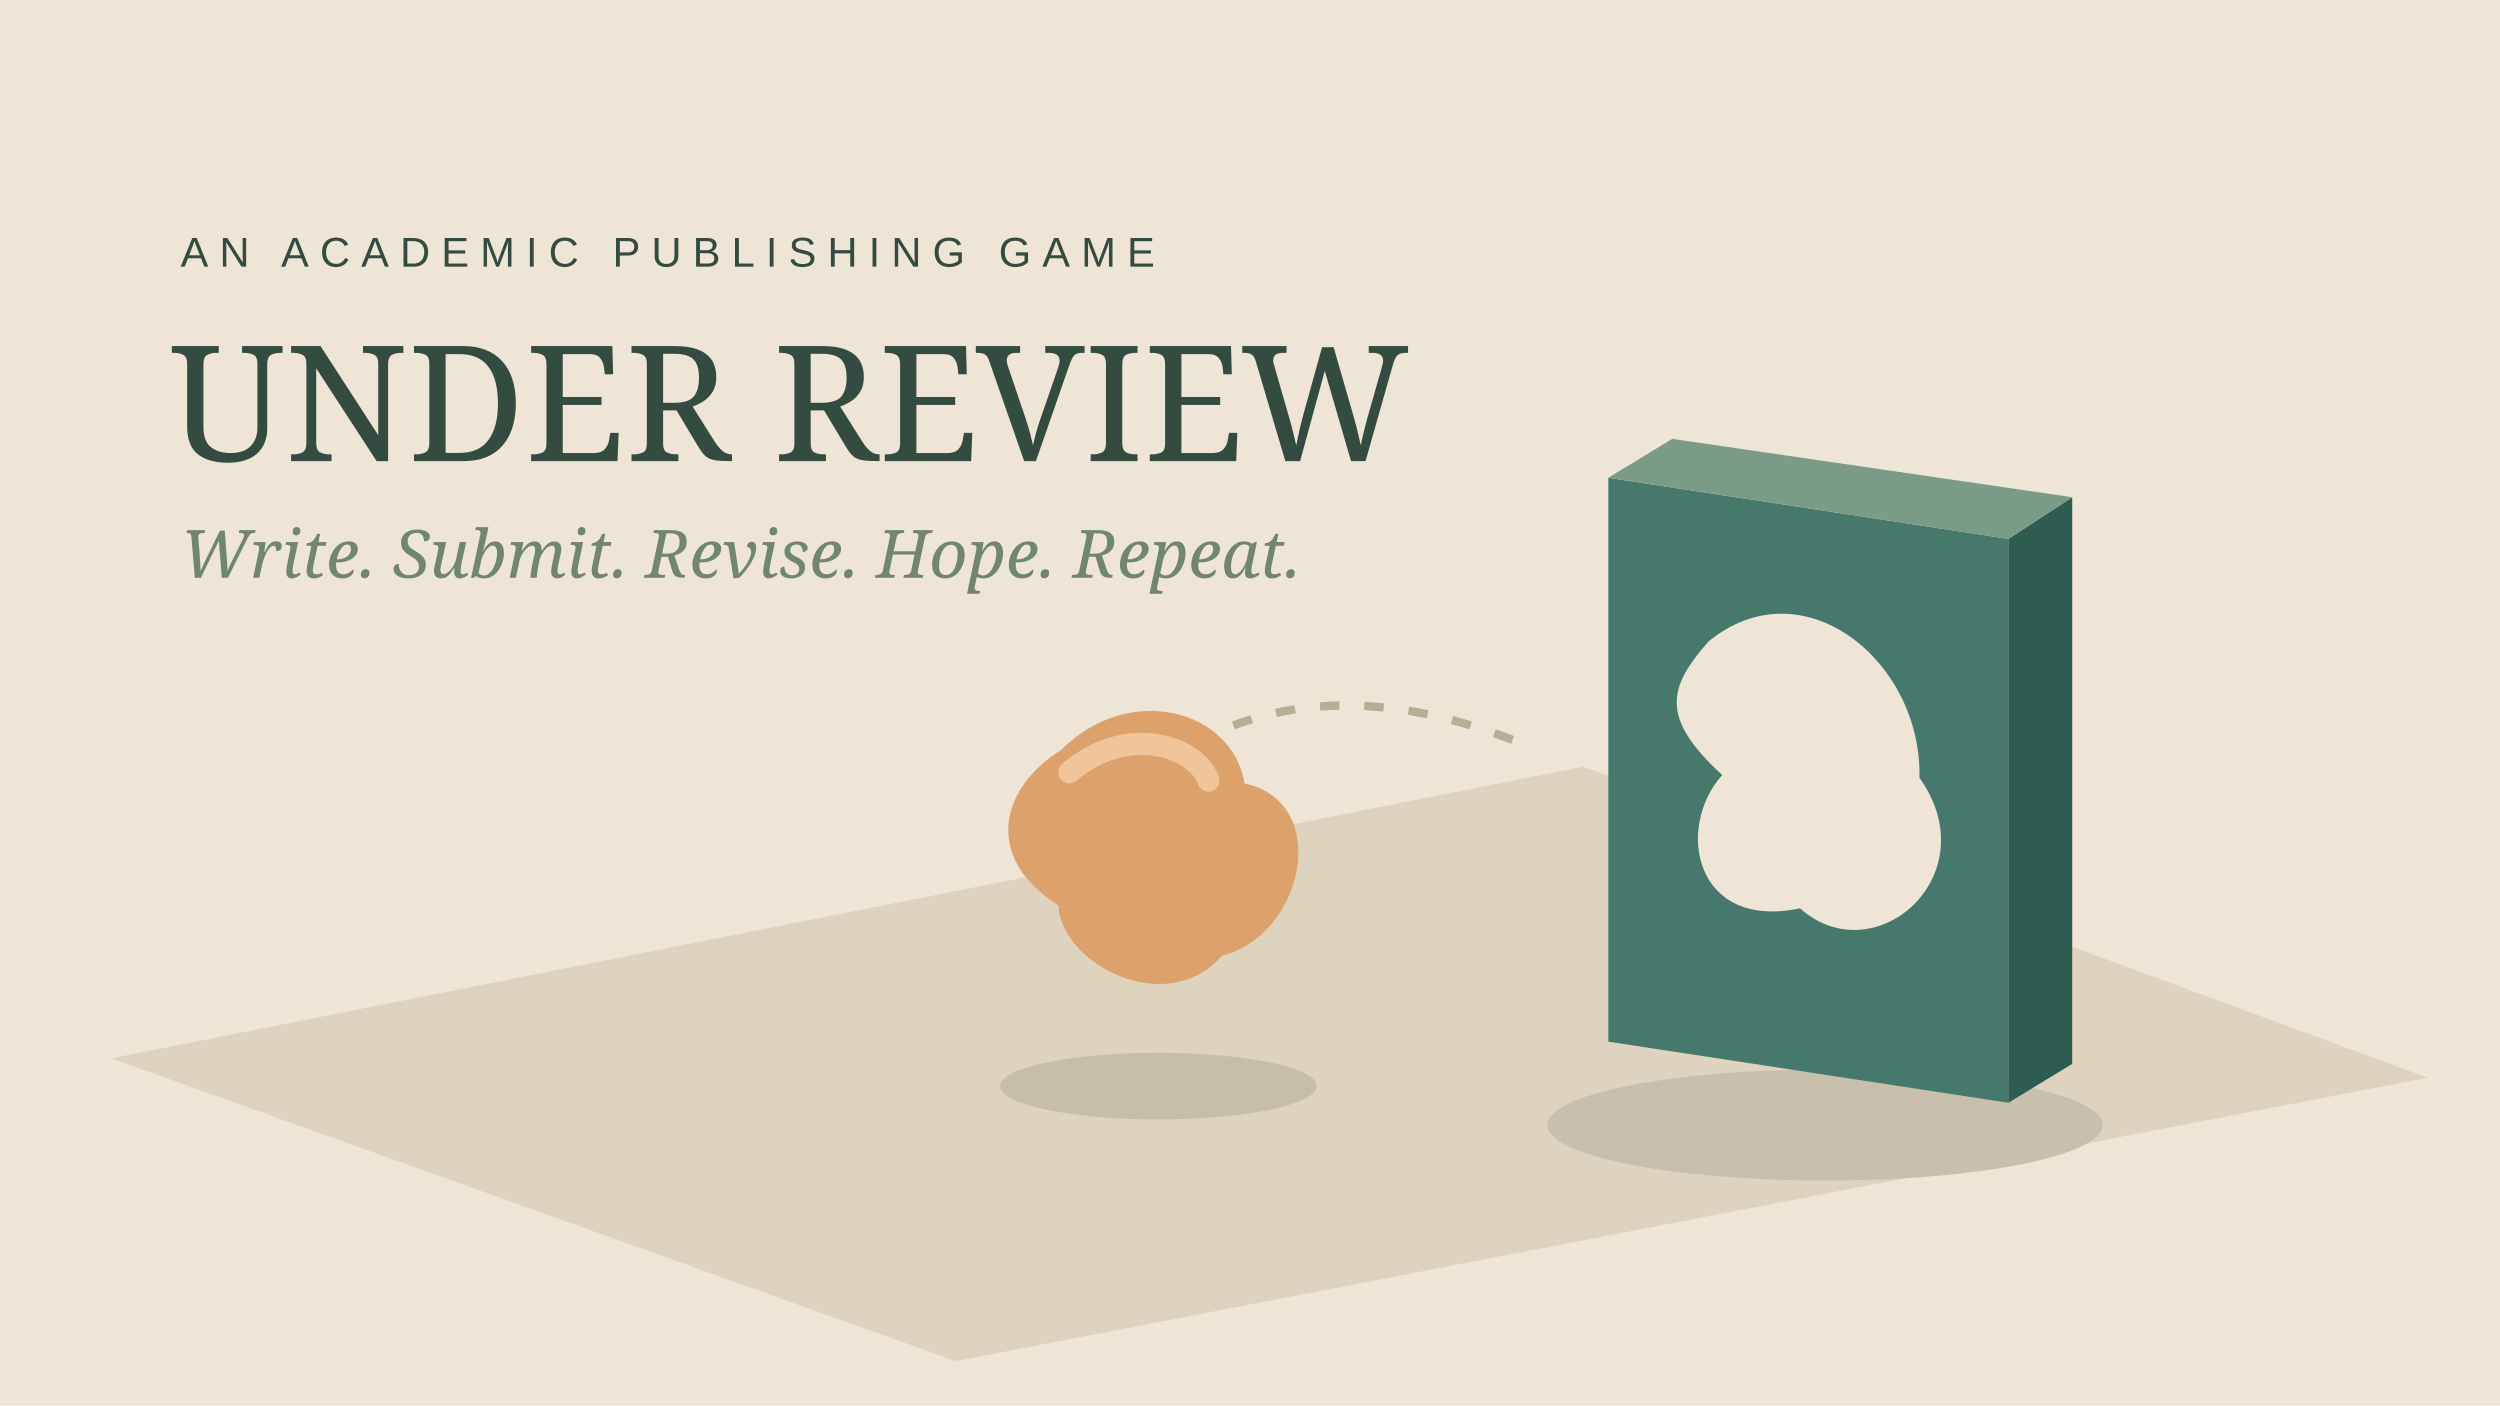
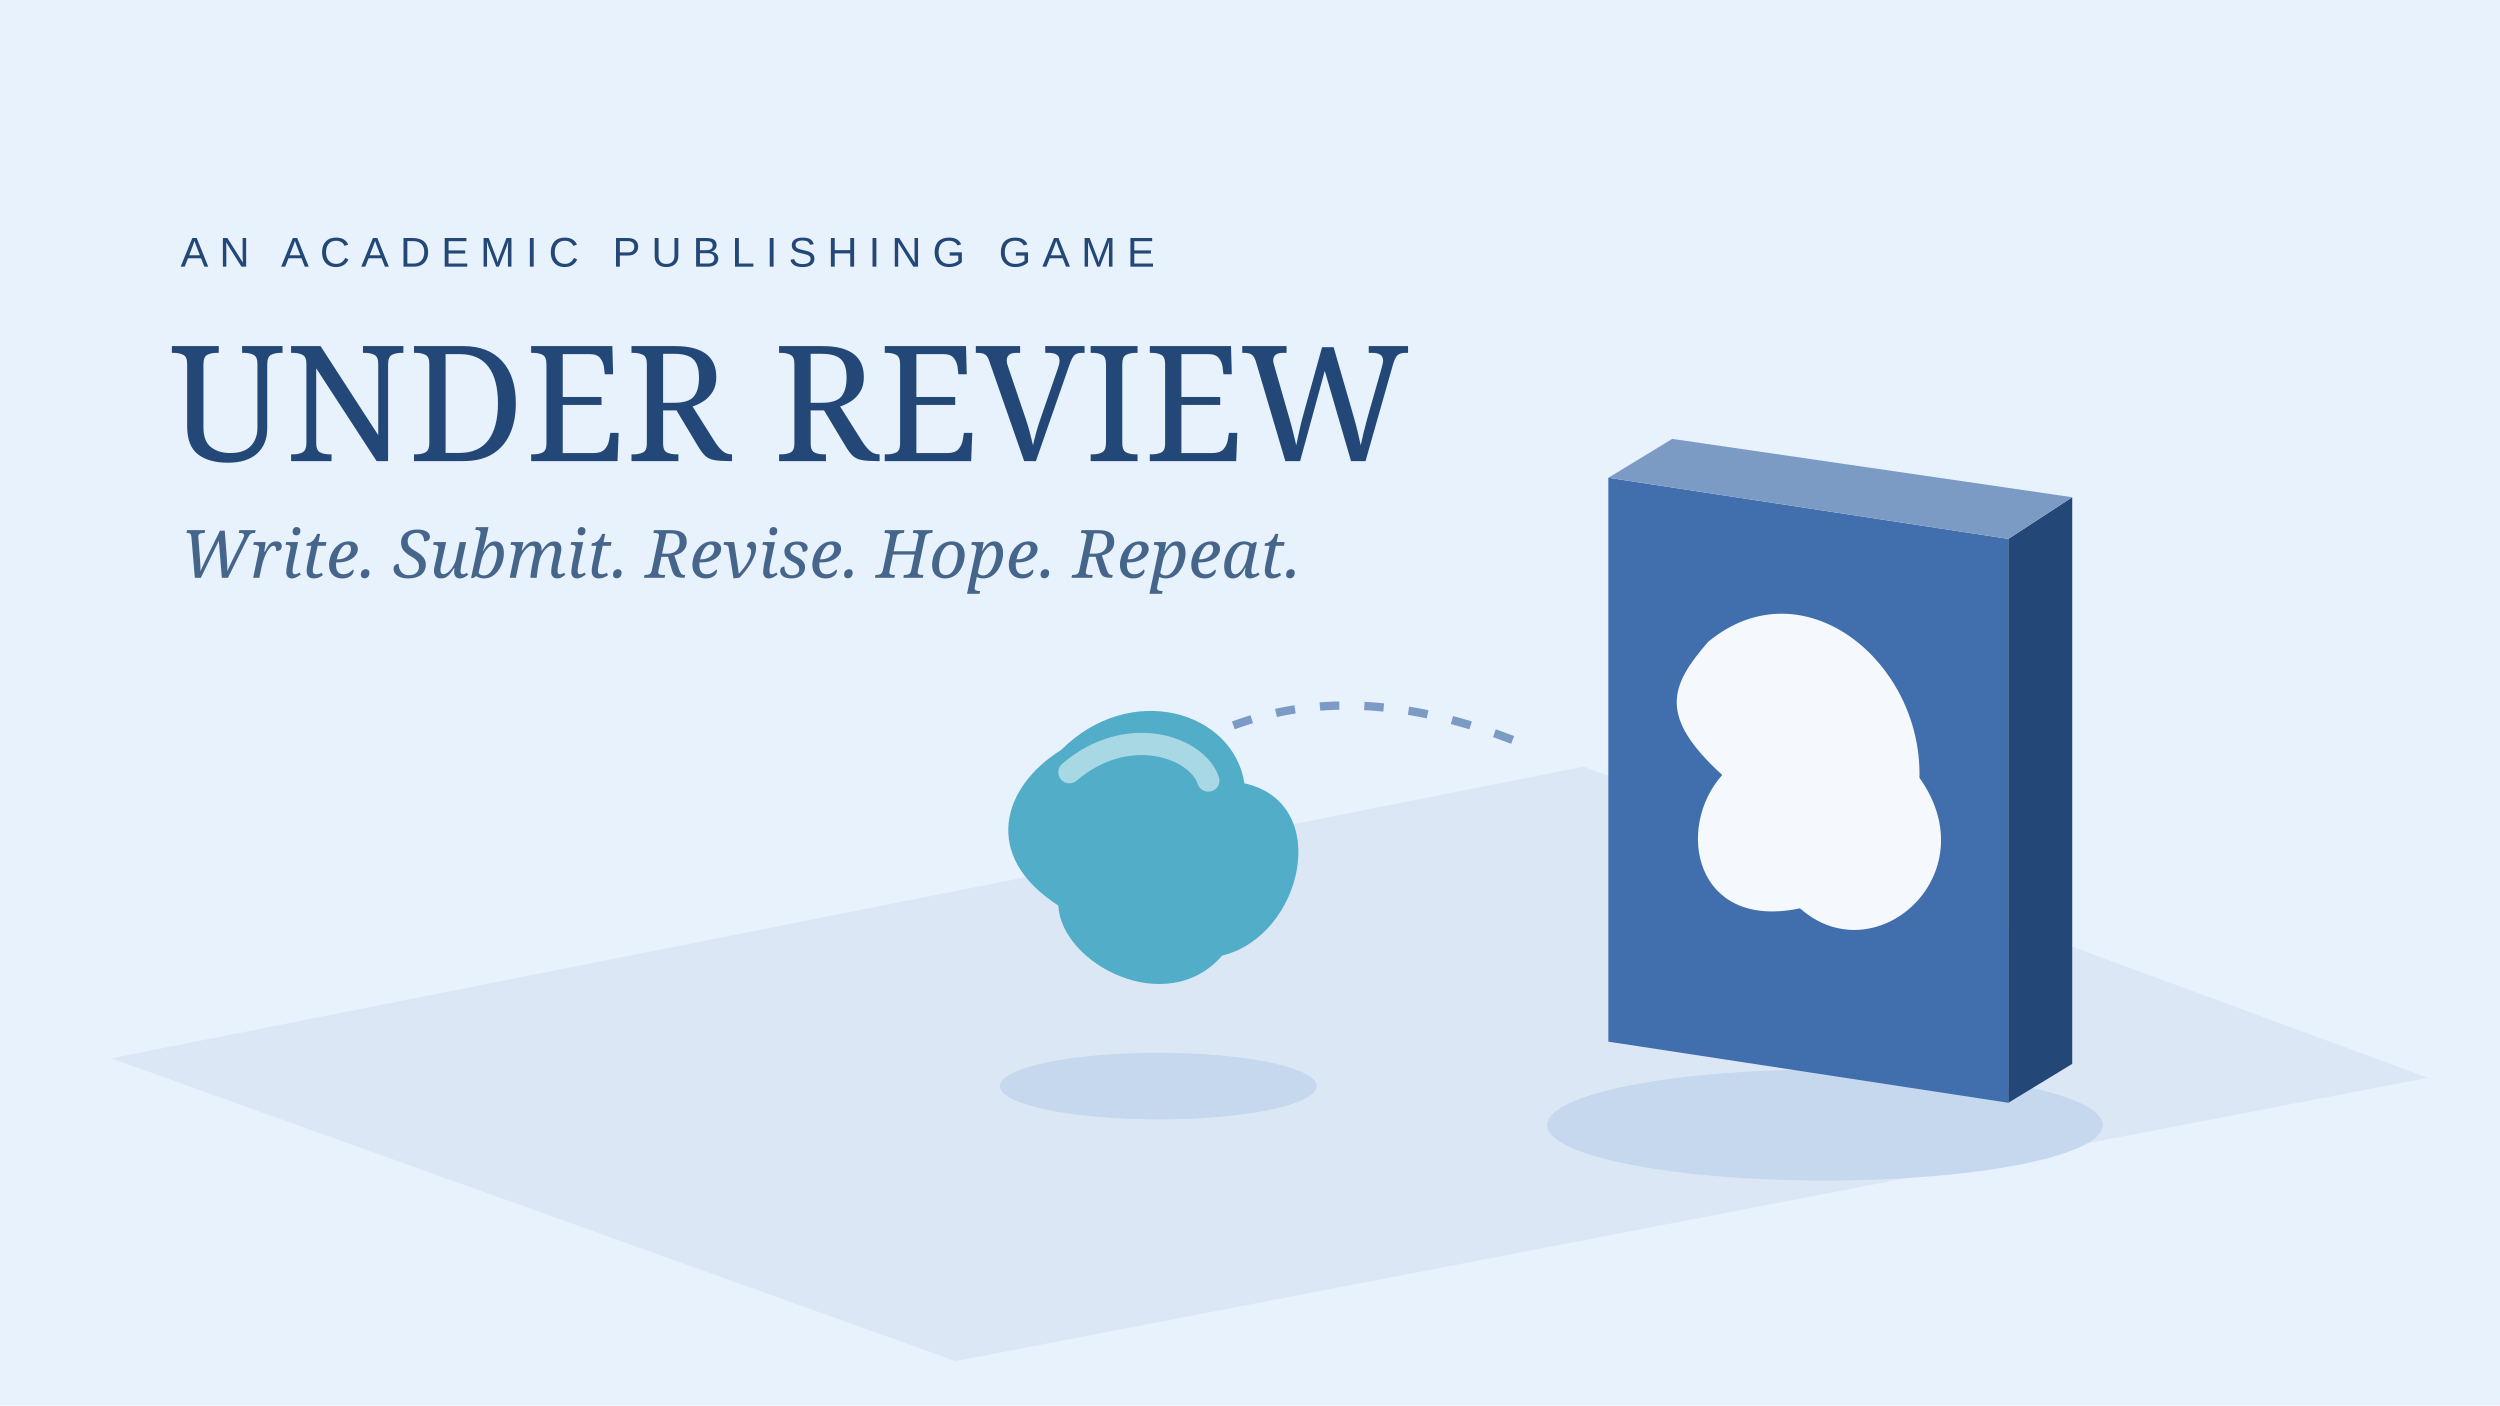
<svg xmlns="http://www.w3.org/2000/svg" width="900" height="506" viewBox="0 0 900 506" role="img" aria-labelledby="title desc">
-   <rect width="900" height="506" fill="#eee5d6" />
-   <path d="M40 381 570 276 874 388 344 490Z" fill="#ded3bf" />
-   <ellipse cx="657" cy="405" rx="100" ry="20" fill="#c6c0ac" />
-   <path d="M579 172 723 194 723 397 579 375Z" fill="#47786c" />
-   <path d="M723 194 746 179 746 383 723 397Z" fill="#2e5c51" />
-   <path d="M579 172 602 158 746 179 723 194Z" fill="#7a9b85" />
-   <path d="M615 231C649 203 692 238 691 280C716 315 675 351 648 327C610 335 603 298 620 279C597 258 601 247 615 231Z" fill="#eee5d6" />
-   <path d="M382 310 Q447 225 551 269" stroke="#b7ae96" stroke-width="3" stroke-dasharray="7 9" fill="none" />
-   <ellipse cx="417" cy="391" rx="57" ry="12" fill="#c7bea9" />
-   <path d="M382 270C407 245 444 256 448 282C480 289 469 337 440 344C420 367 382 347 381 326C353 308 361 283 382 270Z" fill="#dda26c" />
-   <path d="M385 278C406 260 431 269 435 281" fill="none" stroke="#efc599" stroke-width="8" stroke-linecap="round" />
-   <g fill="#334b40">
+   <rect width="900" height="506" fill="#e8f2fc" />
+   <path d="M40 381 570 276 874 388 344 490Z" fill="#dbe7f4" />
+   <ellipse cx="657" cy="405" rx="100" ry="20" fill="#c5d8ed" />
+   <path d="M579 172 723 194 723 397 579 375Z" fill="#416fad" />
+   <path d="M723 194 746 179 746 383 723 397Z" fill="#234877" />
+   <path d="M579 172 602 158 746 179 723 194Z" fill="#7c9bc4" />
+   <path d="M615 231C649 203 692 238 691 280C716 315 675 351 648 327C610 335 603 298 620 279C597 258 601 247 615 231Z" fill="#f5f9fd" />
+   <path d="M382 310 Q447 225 551 269" stroke="#7c9bc4" stroke-width="3" stroke-dasharray="7 9" fill="none" />
+   <ellipse cx="417" cy="391" rx="57" ry="12" fill="#c5d8ed" />
+   <path d="M382 270C407 245 444 256 448 282C480 289 469 337 440 344C420 367 382 347 381 326C353 308 361 283 382 270Z" fill="#52adc8" />
+   <path d="M385 278C406 260 431 269 435 281" fill="none" stroke="#a9d8e5" stroke-width="8" stroke-linecap="round" />
+   <g fill="#234877">
    <text x="65" y="96" font-family="Arial,sans-serif" font-size="15" letter-spacing="4">AN ACADEMIC PUBLISHING GAME</text>
    <text x="61" y="166" font-family="Georgia,serif" font-size="58">UNDER REVIEW</text>
-     <text x="65" y="208" font-family="Georgia,serif" font-size="24" font-style="italic" fill="#708572">Write. Submit. Revise. Hope. Repeat.</text>
+     <text x="65" y="208" font-family="Georgia,serif" font-size="24" font-style="italic" fill="#45658b">Write. Submit. Revise. Hope. Repeat.</text>
  </g>
</svg>
